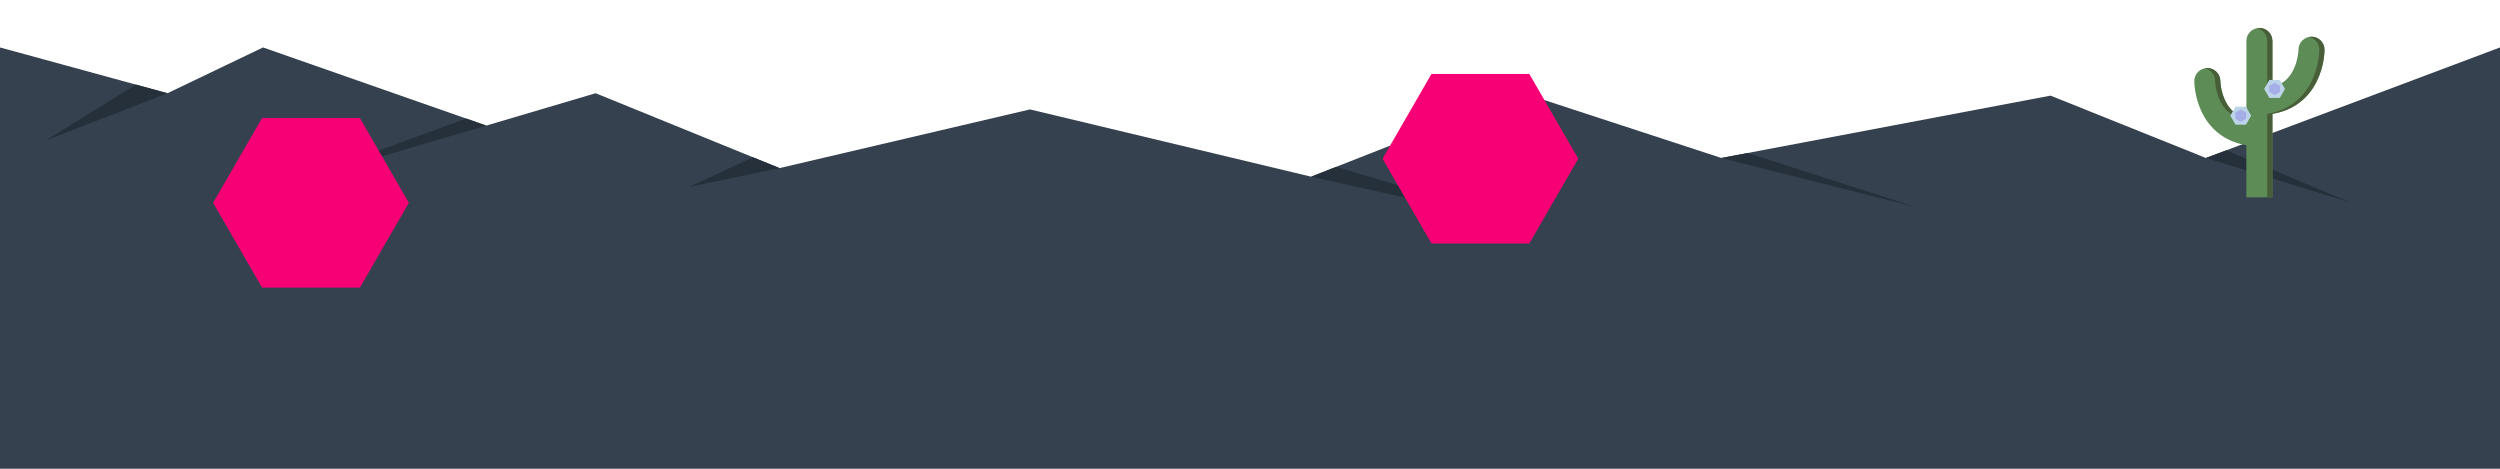
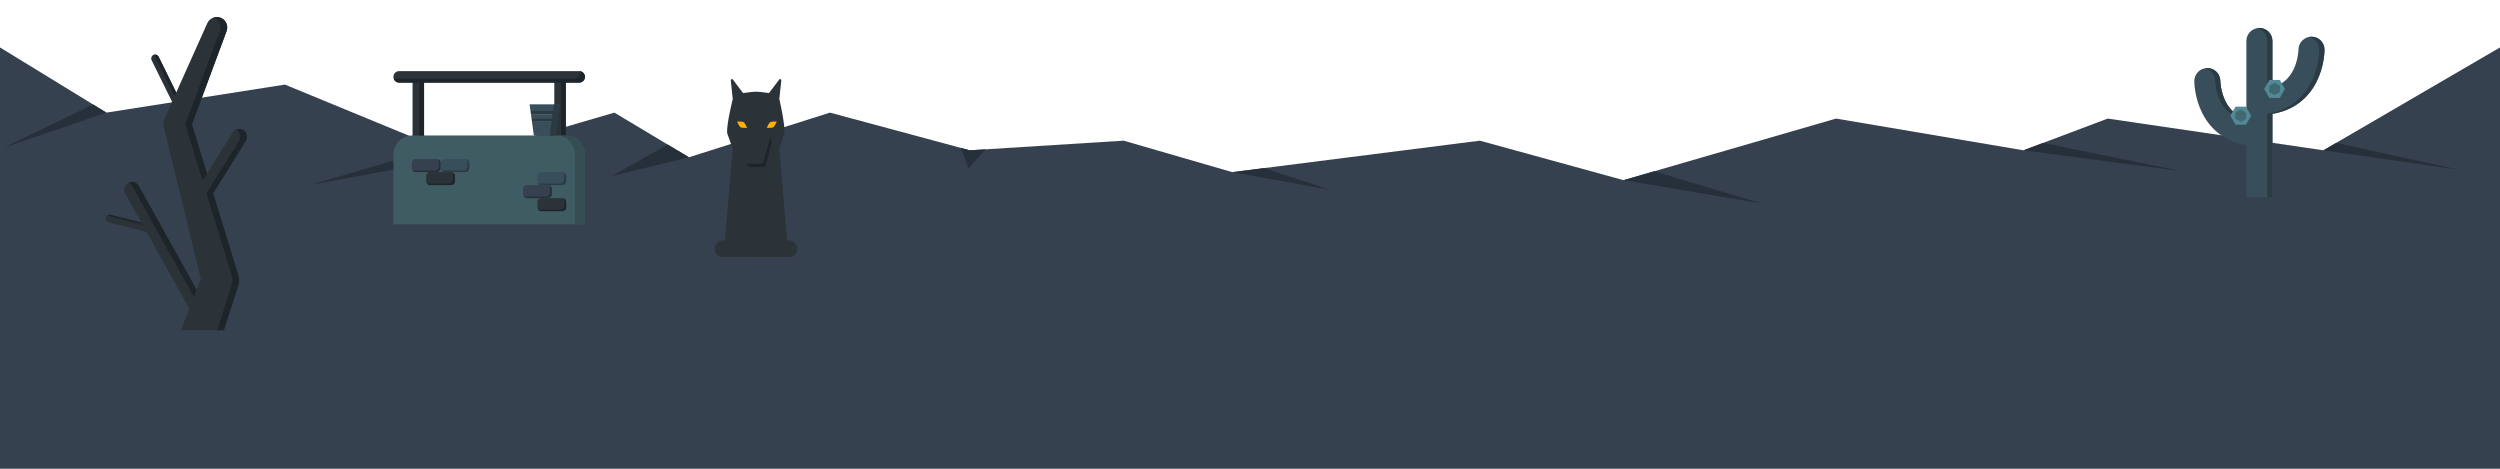
<svg xmlns="http://www.w3.org/2000/svg" version="1.1" x="0px" y="0px" viewBox="0 0 4800 900" enable-background="new 0 0 4800 900" xml:space="preserve">
  <g id="Layer_5">
    <g>
-       <polygon fill="#35414F" points="0,91.095 321.5,179.018 505,91.095 933.655,241.135 1143.613,179.018 1496.729,322.755     1977.517,210.076 2517.338,339.214 2925,179.018 3305,303.306 3937,183.617 4235.32,303.306 4800,91.095 4800,900 0,900   " />
-       <polygon fill="#25303A" points="321.5,179.018 87,270.077 260.732,162.399   " />
-       <polygon fill="#25303A" points="933.655,241.135 547,354.792 895.147,227.657   " />
-       <polygon fill="#25303A" points="1496.729,322.755 1322.711,359.077 1445.641,301.959   " />
-       <polygon fill="#25303A" points="2517.338,339.214 2960,438.077 2565.479,320.296   " />
-       <polygon fill="#25303A" points="3305,303.306 3680,398.077 3355.373,293.766   " />
-       <polygon fill="#25303A" points="4235.321,303.306 4513.283,389.077 4274.446,288.603   " />
+       <polygon fill="#35414F" points="0,91.095 204.25,216.238 547,162.399 885.665,301.959 1179.606,216.238 1322.711,301.959     1593.523,216.238 1861.92,288.602 2157.41,270.077 2365.934,330.518 2841.273,270.077 3117.218,345.921 3525.137,227.656     3885.065,288.602 4046.767,227.656 4460.95,288.602 4800,91.095 4800,900 0,900   " />
+       <polygon fill="#25303A" points="204.25,216.238 7,283.556 178.657,200.557   " />
+       <polygon fill="#25303A" points="885.665,301.959 596,354.792 841.006,283.556   " />
+       <polygon fill="#25303A" points="1322.711,301.959 1174,338.281 1282.042,277.597   " />
+       <polygon fill="#25303A" points="2365.934,330.518 2553.674,364.509 2427.085,322.742   " />
+       <polygon fill="#25303A" points="1844.4,283.878 1860,322.742 1892.479,286.686 1861.92,288.602   " />
+       <polygon fill="#25303A" points="3117.218,345.921 3382.466,390.718 3176.022,328.873   " />
+       <polygon fill="#25303A" points="3885.065,288.602 4189.501,328.873 3922.819,274.373   " />
+       <polygon fill="#25303A" points="4485.377,274.373 4721.974,326.1 4460.95,288.602   " />
    </g>
  </g>
  <g id="Layer_3">
</g>
  <g id="Layer_2">
</g>
  <g id="Layer_1">
</g>
  <g id="measurement_x5F_tools">
    <g>
      <g>
-         <path fill="#5E8C57" d="M4438.048,70.467c-13.808,0-25,11.192-25,25c0,0.191-0.424,19.946-9.86,38.819     c-8.636,17.271-21.875,28.239-40.14,33.159V78.651c0-13.807-11.193-25-25-25s-25,11.193-25,25v148.978     c-18.265-4.92-31.504-15.887-40.14-33.159c-9.437-18.873-9.86-38.628-9.86-38.819c0-13.808-11.192-25-25-25s-25,11.192-25,25     c0,3.163,0.425,31.751,15.14,61.181c9.228,18.455,22.073,33.258,38.181,43.995c13.561,9.041,29.193,15.018,46.68,17.873v100.126     h50v-160.31c17.486-2.854,33.119-8.832,46.68-17.873c16.107-10.737,28.953-25.54,38.181-43.995     c14.715-29.43,15.14-58.018,15.14-61.181C4463.048,81.659,4451.855,70.467,4438.048,70.467z" />
+         <path fill="#394E5B" d="M4438.048,70.467c-13.808,0-25,11.192-25,25c0,0.191-0.424,19.946-9.86,38.819     c-8.636,17.271-21.875,28.239-40.14,33.159V78.651c0-13.807-11.193-25-25-25s-25,11.193-25,25v148.978     c-18.265-4.92-31.504-15.887-40.14-33.159c-9.437-18.873-9.86-38.628-9.86-38.819c0-13.808-11.192-25-25-25s-25,11.192-25,25     c0,3.163,0.425,31.751,15.14,61.181c9.228,18.455,22.073,33.258,38.181,43.995c13.561,9.041,29.193,15.018,46.68,17.873v100.126     h50v-160.31c17.486-2.854,33.119-8.832,46.68-17.873c16.107-10.737,28.953-25.54,38.181-43.995     c14.715-29.43,15.14-58.018,15.14-61.181C4463.048,81.66,4451.855,70.467,4438.048,70.467z" />
        <g>
-           <path fill="#475E38" d="M4253.048,155.651c0,0.191,0.424,19.946,9.86,38.819c8.636,17.271,21.875,28.239,40.14,33.159v-3.526      c-13.193-5.861-23.168-15.69-30.14-29.633c-9.437-18.873-9.86-38.628-9.86-38.819c0-13.808-11.192-25-25-25      c-1.712,0-3.384,0.173-5,0.501C4244.459,133.468,4253.048,143.555,4253.048,155.651z" />
-           <path fill="#475E38" d="M4353.048,78.651v88.795c3.521-0.948,6.85-2.127,10-3.526V78.651c0-13.807-11.193-25-25-25      c-1.712,0-3.384,0.173-5,0.501C4344.458,56.468,4353.048,66.556,4353.048,78.651z" />
-           <path fill="#475E38" d="M4438.048,70.467c-1.712,0-3.384,0.173-5,0.501c11.411,2.316,20,12.404,20,24.499      c0,3.163-0.425,31.751-15.14,61.181c-9.228,18.455-22.073,33.258-38.181,43.995c-13.561,9.041-29.193,15.018-46.68,17.873      v160.31h10v-160.31c17.486-2.854,33.119-8.832,46.68-17.873c16.107-10.737,28.953-25.54,38.181-43.995      c14.715-29.43,15.14-58.018,15.14-61.181C4463.048,81.659,4451.855,70.467,4438.048,70.467z" />
+           <path fill="#2A3B44" d="M4253.048,155.651c0,0.191,0.424,19.946,9.86,38.819c8.636,17.271,21.875,28.239,40.14,33.159v-3.526      c-13.193-5.861-23.168-15.69-30.14-29.633c-9.437-18.873-9.86-38.628-9.86-38.819c0-13.808-11.192-25-25-25      c-1.712,0-3.384,0.173-5,0.501C4244.459,133.468,4253.048,143.555,4253.048,155.651z" />
+           <path fill="#2A3B44" d="M4353.048,78.651v88.795c3.521-0.948,6.85-2.127,10-3.526V78.651c0-13.807-11.193-25-25-25      c-1.712,0-3.384,0.173-5,0.501C4344.458,56.468,4353.048,66.556,4353.048,78.651z" />
+           <path fill="#2A3B44" d="M4438.048,70.467c-1.712,0-3.384,0.173-5,0.501c11.411,2.316,20,12.404,20,24.499      c0,3.163-0.425,31.751-15.14,61.181c-9.228,18.455-22.073,33.258-38.181,43.995c-13.561,9.041-29.193,15.018-46.68,17.873      v160.31h10v-160.31c17.486-2.854,33.119-8.832,46.68-17.873c16.107-10.737,28.953-25.54,38.181-43.995      c14.715-29.43,15.14-58.018,15.14-61.181C4463.048,81.66,4451.855,70.467,4438.048,70.467z" />
        </g>
      </g>
-       <polygon fill="#BCD4E8" points="4357.199,188.094 4347.199,170.773 4357.199,153.453 4377.199,153.453 4387.199,170.773     4377.199,188.094   " />
-       <polygon fill="#BCD4E8" points="4292.224,239.414 4282.224,222.094 4292.224,204.773 4312.224,204.773 4322.224,222.094     4312.224,239.414   " />
-       <polygon fill="#A6AEE8" points="4377.578,176.765 4367.199,182.757 4356.82,176.765 4356.82,164.781 4367.199,158.789     4377.578,164.781   " />
-       <polygon fill="#A6AEE8" points="4312.602,228.086 4302.224,234.078 4291.845,228.086 4291.845,216.102 4302.224,210.11     4312.602,216.102   " />
+       <polygon fill="#538896" points="4357.199,188.094 4347.199,170.773 4357.199,153.453 4377.199,153.453 4387.199,170.773     4377.199,188.094   " />
+       <polygon fill="#538896" points="4292.224,239.415 4282.224,222.094 4292.224,204.774 4312.224,204.774 4322.224,222.094     4312.224,239.415   " />
+       <polygon fill="#426972" points="4377.578,176.765 4367.199,182.757 4356.82,176.765 4356.82,164.781 4367.199,158.789     4377.578,164.781   " />
+       <polygon fill="#426972" points="4312.602,228.086 4302.224,234.078 4291.845,228.086 4291.845,216.102 4302.224,210.11     4312.602,216.102   " />
    </g>
-     <polygon fill="#F80075" points="503.138,552.146 409.19,389.423 503.138,226.699 691.035,226.699 784.984,389.423 691.035,552.146     " />
-     <polygon fill="#F80075" points="2748.412,467.43 2654.463,304.707 2748.412,141.984 2936.309,141.984 3030.257,304.707    2936.309,467.43  " />
+     <g id="dead_x5F_tree_2_">
+       <path fill="#2B3238" d="M208.696,427.017l72.767,18.447l82.016,147.321l-16.087,41.385h82.436l27.05-84.01l0.65-2.011    c1.976-6.114,2.16-12.875,0.128-19.483l-48.48-157.656l62.806-100.535c4.389-7.025,2.252-16.279-4.774-20.669    c-7.028-4.391-16.281-2.252-20.669,4.774l-49.031,78.485l-28.98-94.242l66.508-179.138c3.608-9.788-0.916-20.898-10.579-25.227    c-10.086-4.518-21.925-0.005-26.443,10.081L338.378,177.66l-33.866-68.734c-1.83-3.716-6.326-5.244-10.042-3.413    c-3.716,1.83-5.244,6.327-3.413,10.042l39.069,79.296c0.092,0.188,0.206,0.356,0.312,0.532l-14.59,32.57    c-2.108,4.704-2.733,10.131-1.417,15.527l0.392,1.606l70.844,290.621l-8.07,20.761L266.488,356.892    c-4.028-7.238-13.163-9.839-20.401-5.81s-9.84,13.163-5.81,20.401l31.155,55.962l-59.051-14.97    c-4.015-1.015-8.096,1.412-9.112,5.428C202.251,421.918,204.68,425.998,208.696,427.017z" />
+       <path fill="#1D252B" d="M411.558,34.458c9.662,4.329,14.187,15.438,10.578,25.227l-66.508,179.138l33.235,108.078l8.644-13.836    l-28.98-94.242l66.508-179.138c3.608-9.788-0.916-20.898-10.578-25.227c-4.802-2.151-9.993-2.235-14.61-0.665    C410.421,33.99,410.993,34.205,411.558,34.458z" />
+       <path fill="#1D252B" d="M253.59,356.892l118.702,213.219l5.304-13.643L266.488,356.892c-3.872-6.958-12.458-9.612-19.547-6.23    C249.656,351.955,252.016,354.063,253.59,356.892z" />
+       <path fill="#1D252B" d="M467.207,249.806c-4.507-2.816-9.924-2.934-14.391-0.812c0.506,0.242,1.005,0.508,1.492,0.812    c7.026,4.39,9.163,13.644,4.774,20.669L396.277,371.01l48.48,157.656c2.032,6.608,1.849,13.369-0.128,19.483l-0.65,2.011    l-27.05,84.01h12.898l27.05-84.01l0.65-2.011c1.977-6.114,2.16-12.875,0.128-19.483l-48.48-157.656l62.806-100.535    C476.37,263.45,474.233,254.196,467.207,249.806z" />
+       <path fill="#1D252B" d="M273.552,431.253l-2.119-3.807l-59.051-14.97c-2.449-0.619-4.919,0.048-6.707,1.57L273.552,431.253z" />
+       <path fill="#1D252B" d="M335.185,184.788l3.193-7.128l-33.866-68.734c-1.689-3.431-5.651-4.99-9.173-3.769L335.185,184.788z" />
+     </g>
+     <g>
+       <g id="well_5_">
+         <path fill="#2B3238" d="M1112.085,136.549h-25.745h-11.034h-11.034H814.179h-11.034h-11.034h-25.745     c-6.094,0-11.034,4.939-11.034,11.034c0,6.094,4.939,11.034,11.034,11.034h25.745v233.19c0,6.094,4.939,11.034,11.034,11.034     s11.034-4.939,11.034-11.034v-233.19h250.093v233.376c0,6.094,4.939,11.034,11.034,11.034c6.094,0,11.034-4.939,11.034-11.034     V158.616h25.745c6.094,0,11.033-4.939,11.033-11.034C1123.118,141.488,1118.179,136.549,1112.085,136.549z" />
+         <path fill="#3F5C63" d="M1086.34,260.045H792.112c-20.311,0-36.778,16.467-36.778,36.778v133.74h367.784v-133.74     C1123.118,276.512,1106.651,260.045,1086.34,260.045z" />
+         <path fill="#1D252B" d="M1113.418,136.637c0.367,1.099,0.574,2.271,0.574,3.494c0,6.094-4.939,11.034-11.034,11.034h-25.745     h-22.067H805.054h-47.812c-0.453,0-0.896-0.036-1.334-0.088c1.463,4.379,5.588,7.54,10.46,7.54h38.686v101.429h9.126V158.616     h240.968h22.067v101.429h9.126V158.616h25.745c6.094,0,11.033-4.939,11.033-11.034     C1123.118,141.94,1118.882,137.297,1113.418,136.637z" />
+         <g>
+           <g>
+             <polygon fill="#394E5B" points="1019.575,220.471 1020.413,226.63 1070.906,226.63 1071.744,220.471      " />
+             <polygon fill="#394E5B" points="1074.486,200.307 1016.833,200.307 1018.574,213.115 1072.744,213.115      " />
+             <polygon fill="#394E5B" points="1024.994,260.308 1066.325,260.308 1069.906,233.985 1021.413,233.985      " />
+             <polygon fill="#2A3B44" points="1018.574,213.115 1019.075,216.793 1019.575,220.471 1071.743,220.471 1072.244,216.793        1072.744,213.115      " />
+             <polygon fill="#2A3B44" points="1020.413,226.63 1020.913,230.308 1021.413,233.985 1069.905,233.985 1070.406,230.308        1070.906,226.63      " />
+           </g>
+           <polygon fill="#2A3B44" points="1063.576,200.307 1055.415,260.308 1066.325,260.308 1074.486,200.307     " />
+         </g>
+         <path fill="#35414F" d="M845.882,323.01c0,4.062-3.293,7.356-7.356,7.356H798.07c-4.062,0-7.356-3.293-7.356-7.356v-10.298     c0-4.062,3.293-7.356,7.356-7.356h40.456c4.062,0,7.356,3.293,7.356,7.356V323.01z" />
+         <path fill="#394E5B" d="M901.049,323.01c0,4.062-3.293,7.356-7.356,7.356h-40.456c-4.062,0-7.356-3.293-7.356-7.356v-10.298     c0-4.062,3.293-7.356,7.356-7.356h40.456c4.062,0,7.356,3.293,7.356,7.356V323.01z" />
+         <path fill="#2B3238" d="M873.465,348.019c0,4.062-3.293,7.356-7.356,7.356h-40.456c-4.062,0-7.356-3.293-7.356-7.356v-10.298     c0-4.062,3.293-7.356,7.356-7.356h40.456c4.062,0,7.356,3.293,7.356,7.356V348.019z" />
+         <path fill="#2B3238" d="M1087.035,398.038c0,4.062-3.293,7.356-7.356,7.356h-40.456c-4.062,0-7.356-3.293-7.356-7.356V387.74     c0-4.062,3.293-7.356,7.356-7.356h40.456c4.062,0,7.356,3.293,7.356,7.356V398.038z" />
+         <path fill="#394E5B" d="M1087.035,348.019c0,4.062-3.293,7.356-7.356,7.356h-40.456c-4.062,0-7.356-3.293-7.356-7.356v-10.298     c0-4.062,3.293-7.356,7.356-7.356h40.456c4.062,0,7.356,3.293,7.356,7.356V348.019z" />
+         <path fill="#35414F" d="M1059.451,373.028c0,4.062-3.293,7.356-7.356,7.356h-40.456c-4.062,0-7.356-3.293-7.356-7.356V362.73     c0-4.062,3.293-7.356,7.356-7.356h40.456c4.062,0,7.356,3.293,7.356,7.356V373.028z" />
+         <path fill="#25303A" d="M841.039,305.826c0.728,1.142,1.164,2.489,1.164,3.944v10.298c0,4.062-3.293,7.356-7.356,7.356h-40.456     c-0.886,0-1.725-0.182-2.513-0.469c1.306,2.046,3.583,3.412,6.191,3.412h40.456c4.063,0,7.356-3.293,7.356-7.356v-10.298     C845.882,309.536,843.858,306.856,841.039,305.826z" />
+         <path fill="#2A3B44" d="M896.207,305.826c0.728,1.142,1.164,2.489,1.164,3.944v10.298c0,4.062-3.293,7.356-7.356,7.356h-40.456     c-0.886,0-1.725-0.182-2.513-0.469c1.306,2.046,3.583,3.412,6.191,3.412h40.456c4.063,0,7.356-3.293,7.356-7.356v-10.298     C901.049,309.536,899.026,306.856,896.207,305.826z" />
+         <path fill="#1D252B" d="M868.623,330.835c0.728,1.142,1.164,2.489,1.164,3.944v10.298c0,4.062-3.293,7.356-7.356,7.356h-40.456     c-0.886,0-1.725-0.182-2.513-0.469c1.306,2.046,3.583,3.412,6.191,3.412h40.456c4.063,0,7.356-3.293,7.356-7.356v-10.298     C873.465,334.545,871.442,331.865,868.623,330.835z" />
+         <path fill="#1D252B" d="M1082.193,380.853c0.728,1.142,1.164,2.489,1.164,3.944v10.298c0,4.062-3.293,7.356-7.356,7.356h-40.456     c-0.886,0-1.725-0.182-2.513-0.469c1.306,2.046,3.583,3.412,6.191,3.412h40.456c4.063,0,7.356-3.293,7.356-7.356V387.74     C1087.035,384.564,1085.012,381.884,1082.193,380.853z" />
+         <path fill="#25303A" d="M1054.609,355.844c0.728,1.142,1.164,2.489,1.164,3.944v10.298c0,4.063-3.293,7.356-7.356,7.356h-40.456     c-0.886,0-1.725-0.182-2.513-0.469c1.306,2.046,3.583,3.412,6.191,3.412h40.456c4.063,0,7.356-3.293,7.356-7.356V362.73     C1059.451,359.555,1057.428,356.874,1054.609,355.844z" />
+         <path fill="#2A3B44" d="M1082.192,330.835c0.729,1.142,1.165,2.489,1.165,3.944v10.298c0,4.062-3.293,7.356-7.356,7.356h-40.456     c-0.887,0-1.725-0.182-2.513-0.469c1.306,2.046,3.583,3.412,6.191,3.412h40.456c4.062,0,7.356-3.293,7.356-7.356v-10.298     C1087.035,334.545,1085.012,331.865,1082.192,330.835z" />
+       </g>
+       <path fill="#364D51" d="M1086.34,260.045h-19.288c20.31,0.002,36.775,16.468,36.775,36.778v133.74l19.291,0v-133.74    C1123.118,276.512,1106.651,260.045,1086.34,260.045z" />
+     </g>
+     <g id="wolf_2_">
+       <path fill="#2B3238" d="M1514.959,461.545h-3.526l-15.3-175.508l7.388-23.417c0.098-0.15,2.43-5.861,2.599-7.943    c1.289-15.903-9.46-63.116-9.46-63.116c-0.006-0.021-0.015-0.041-0.021-0.062c-0.111-0.373-0.245-0.737-0.382-1.1l3.878-36.046    c0.08-0.759-0.228-1.544-0.881-2.039c-0.993-0.751-2.407-0.556-3.158,0.437l-19.648,25.96c0,0-18.601-2.71-24.851-2.71    c-6.25,0-24.854,2.71-24.854,2.71l-19.648-25.96c-0.463-0.607-1.224-0.969-2.039-0.881c-1.238,0.133-2.133,1.245-2,2.483    l3.878,36.045c-0.137,0.363-0.271,0.727-0.382,1.1c-0.006,0.021-0.015,0.041-0.022,0.062c0,0-11.628,47.165-10.46,63.116    c0.153,2.084,2.5,7.794,2.599,7.943l8.388,23.417l-15.3,175.508h-3.526c-8.86,0-16.041,7.182-16.041,16.041    s7.182,16.041,16.041,16.041h63.363h63.363c8.859,0,16.041-7.182,16.041-16.041S1523.818,461.545,1514.959,461.545z" />
+       <g>
+         <path fill="#FFB000" d="M1421.72,244.277c-2.678-1.709-6.48-10.931-6.48-10.931s9.965-0.436,12.644,1.273     c2.678,1.709,6.48,10.931,6.48,10.931S1424.398,245.986,1421.72,244.277z" />
+       </g>
+       <g>
+         <path fill="#FFB000" d="M1484.859,244.277c2.678-1.709,6.48-10.931,6.48-10.931s-9.965-0.436-12.643,1.273     c-2.678,1.709-6.48,10.931-6.48,10.931S1482.181,245.986,1484.859,244.277z" />
+       </g>
+       <g>
+         <path fill="#1D252B" d="M1477.58,265.704c0.061,0.809-0.001,1.64-0.219,2.469l-10.712,40.779     c-0.866,3.297-3.846,5.595-7.254,5.595h-22.061c-1.238,0-2.415-0.311-3.459-0.855l0.375,1.429     c0.866,3.297,3.846,5.595,7.254,5.595h22.06c3.408,0,6.388-2.298,7.254-5.595l10.712-40.779     C1482.453,270.828,1480.723,267.243,1477.58,265.704z" />
+       </g>
+     </g>
  </g>
</svg>
